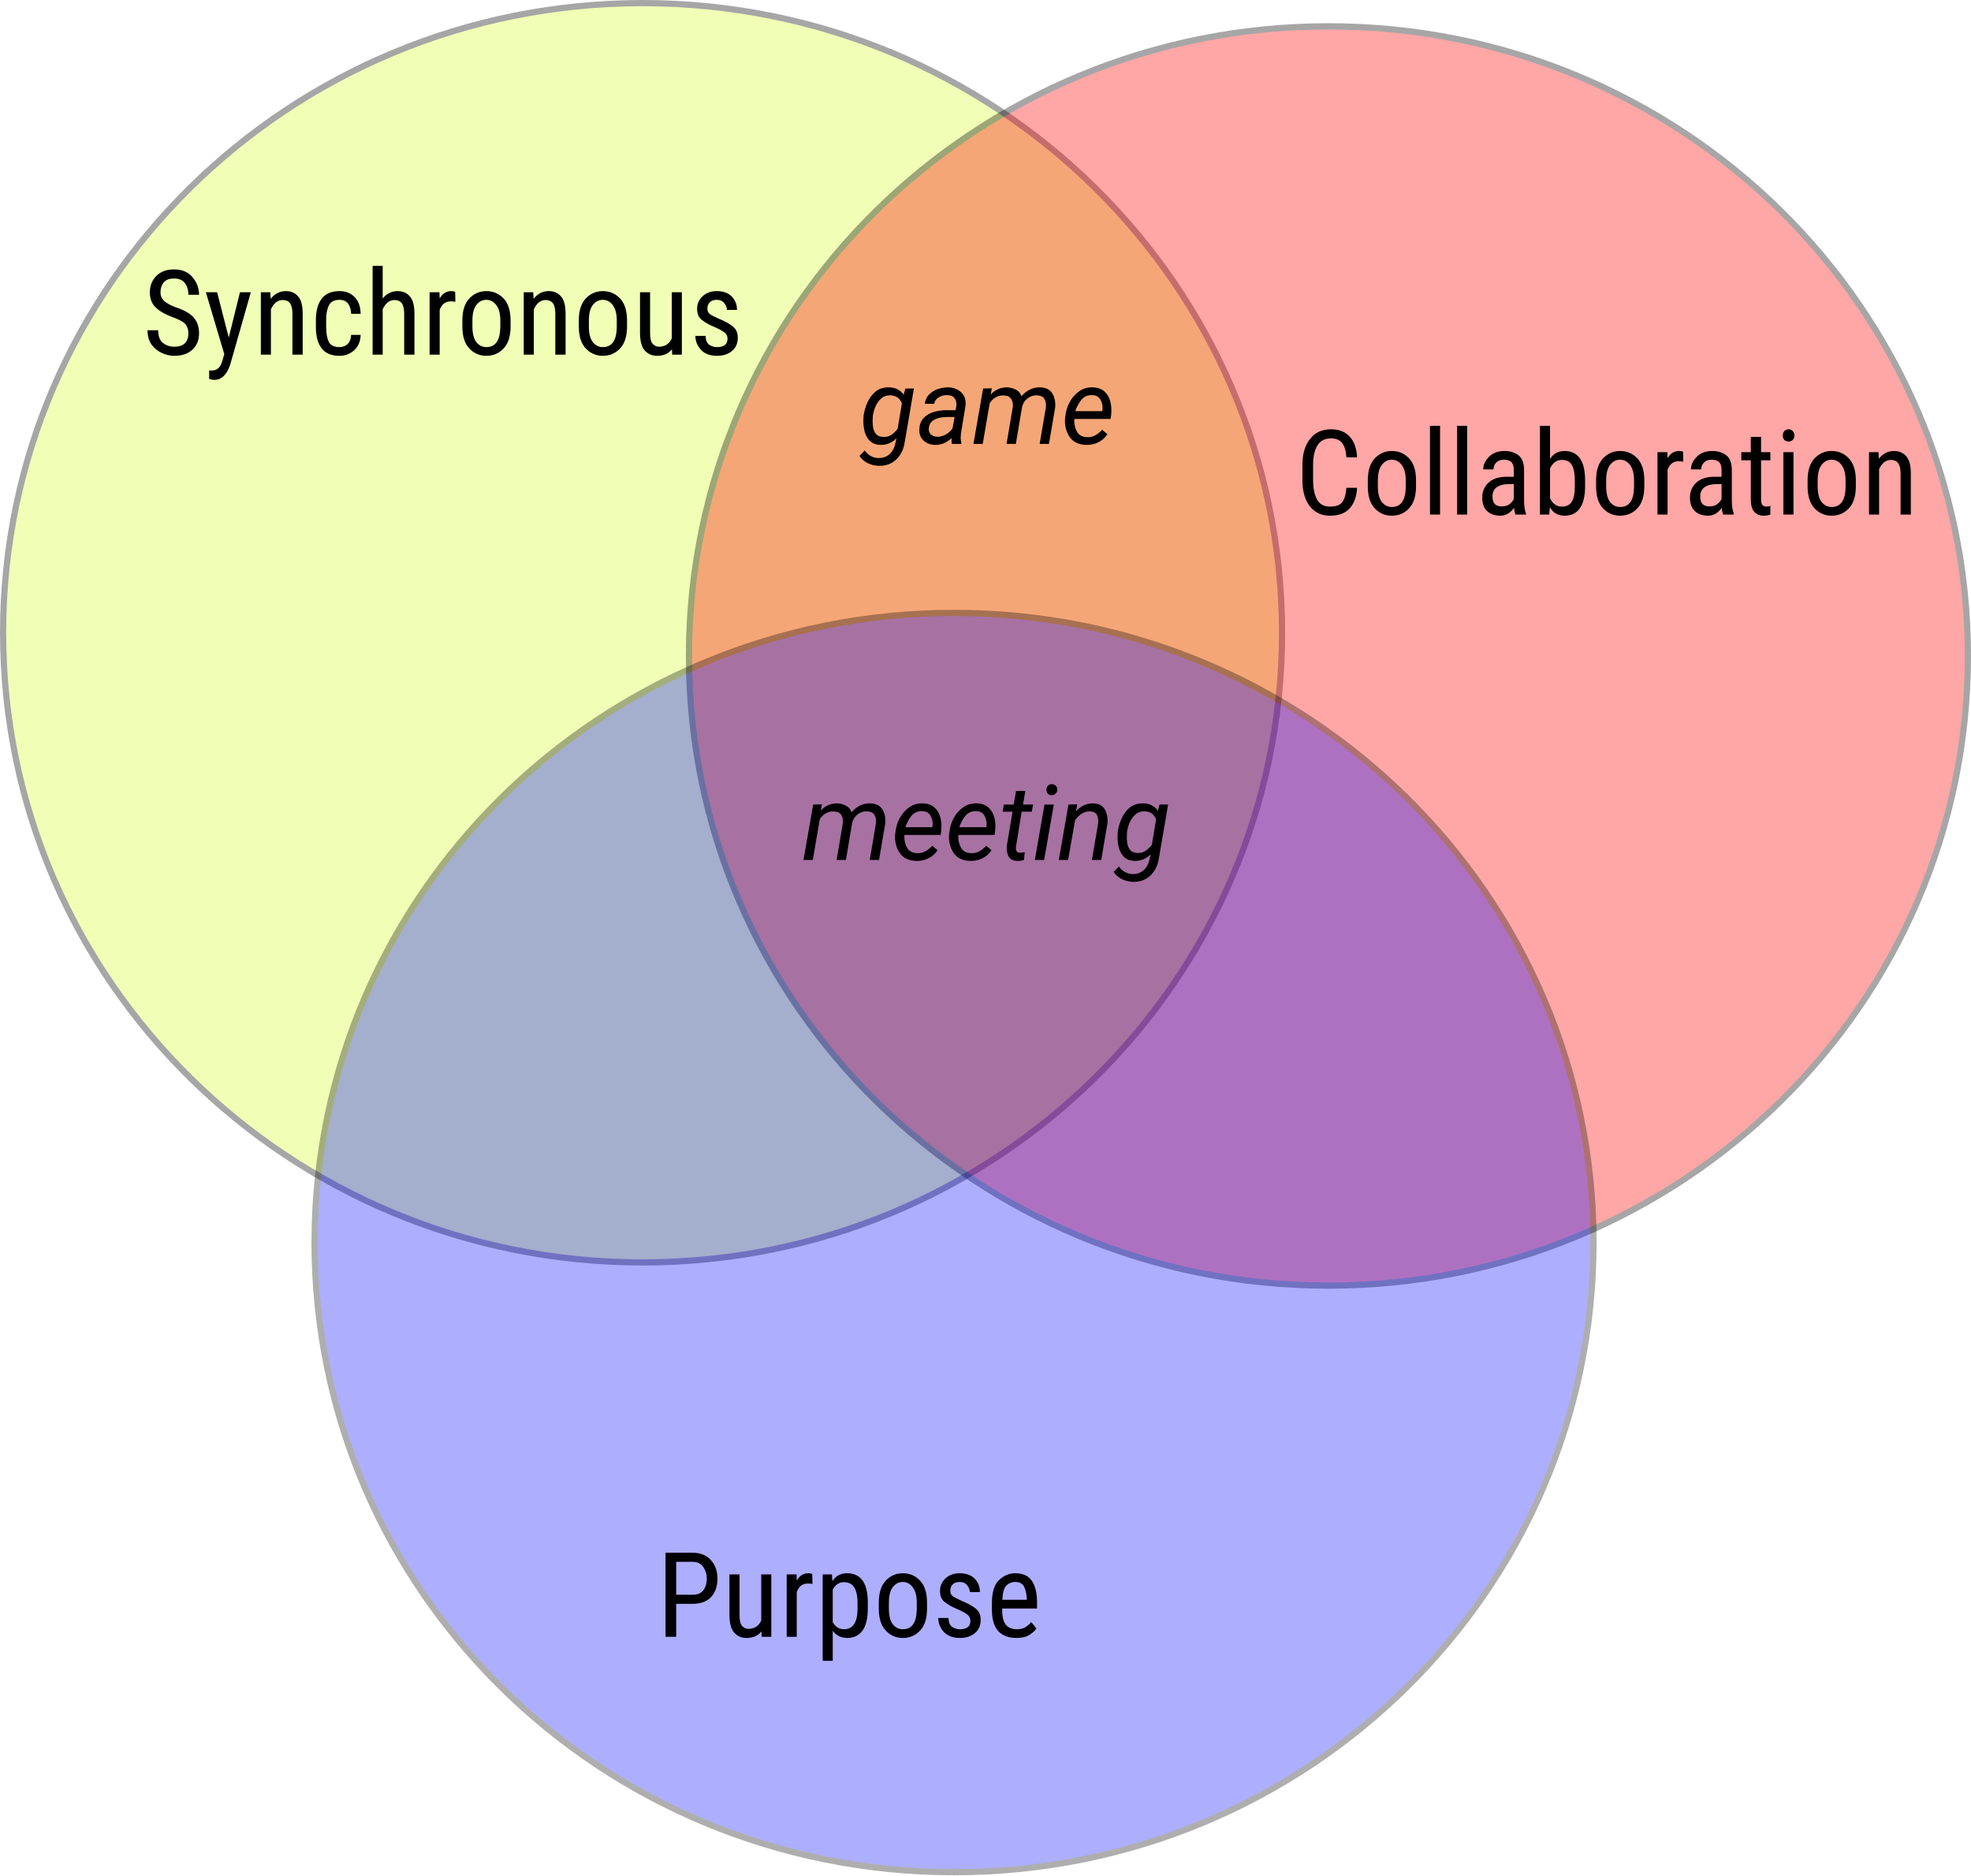
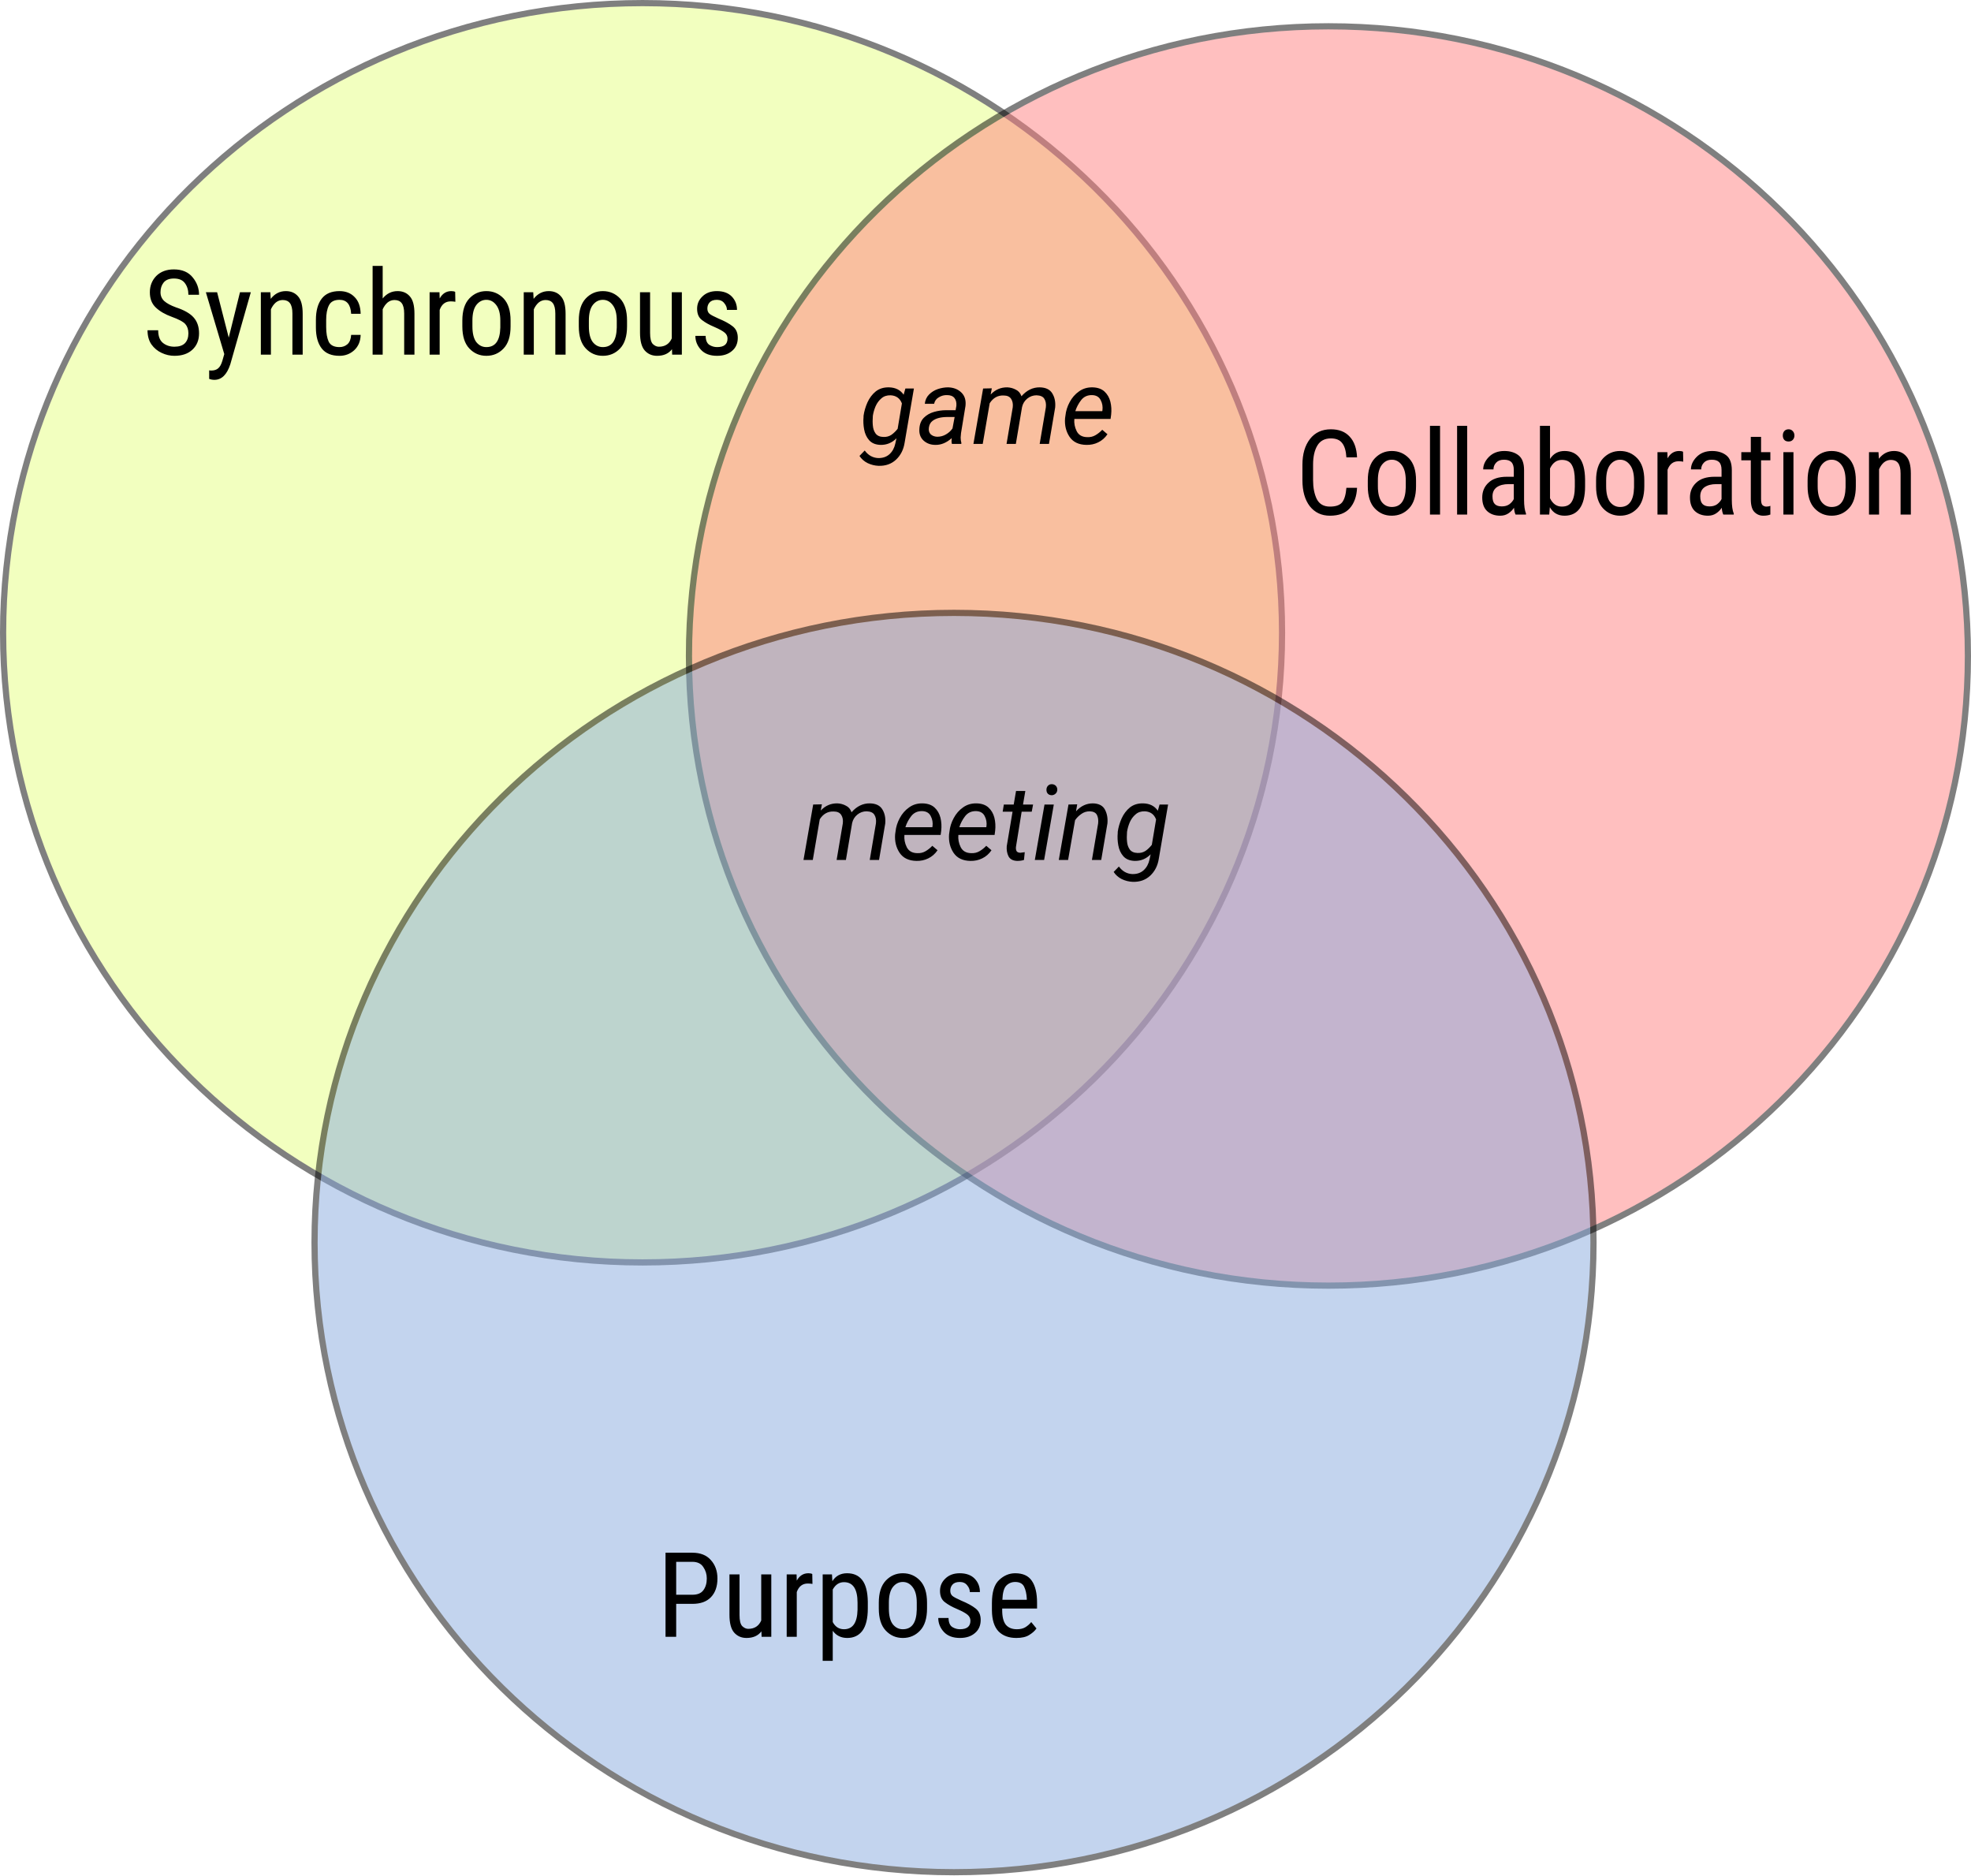
<svg xmlns="http://www.w3.org/2000/svg" xmlns:xlink="http://www.w3.org/1999/xlink" width="158.991mm" height="151.24mm" viewBox="0 0 158.991 151.24" version="1.1" id="svg843">
  <defs id="defs837">
    <linearGradient id="linearGradient1778">
      <stop style="stop-color:#000000;stop-opacity:1;" offset="0" id="stop1774" />
      <stop style="stop-color:#000000;stop-opacity:0;" offset="1" id="stop1776" />
    </linearGradient>
    <linearGradient xlink:href="#linearGradient1778" id="linearGradient1780" x1="9.323" y1="67.783" x2="62.209" y2="67.783" gradientUnits="userSpaceOnUse" />
    <filter style="color-interpolation-filters:sRGB" id="filter2308">
      <feOffset dy="3" dx="-100" id="feOffset2298" />
      <feGaussianBlur stdDeviation="3" result="blur" id="feGaussianBlur2300" />
      <feFlood flood-color="rgb(0,0,0)" flood-opacity="1" result="flood" id="feFlood2302" />
      <feComposite in="flood" in2="SourceGraphic" operator="in" result="composite" id="feComposite2304" />
      <feBlend in="blur" in2="composite" mode="normal" id="feBlend2306" />
    </filter>
  </defs>
  <g id="layer1" transform="translate(-11.50986,-55.40561)">
-     <ellipse style="opacity:0.35;fill:#d4ff2a;stroke:#000000;stroke-width:0.5;stroke-miterlimit:4;stroke-dasharray:none;stroke-dashoffset:0;stroke-opacity:1" id="path1388" cx="63.343" cy="106.437" rx="51.583" ry="50.781" />
-     <ellipse style="opacity:0.35;fill:#ff0000;stroke:#000000;stroke-width:0.5;stroke-miterlimit:4;stroke-dasharray:none;stroke-dashoffset:0;stroke-opacity:1" id="path1388-3" cx="118.668" cy="108.308" rx="51.583" ry="50.781" />
-     <ellipse style="opacity:0.32;fill:#0000ff;stroke:#000000;stroke-width:0.5;stroke-miterlimit:4;stroke-dasharray:none;stroke-dashoffset:0;stroke-opacity:1" id="path1388-3-6" cx="88.466" cy="155.614" rx="51.583" ry="50.781" />
+     <ellipse style="opacity:0.5;fill:#e5ff80;stroke:#000000;stroke-width:0.5;stroke-miterlimit:4;stroke-dasharray:none;stroke-dashoffset:0;stroke-opacity:1" id="path1388" cx="63.343" cy="106.437" rx="51.583" ry="50.781" />
+     <ellipse style="opacity:0.5;fill:#ff8080;stroke:#000000;stroke-width:0.5;stroke-miterlimit:4;stroke-dasharray:none;stroke-dashoffset:0;stroke-opacity:1" id="path1388-3" cx="118.668" cy="108.308" rx="51.583" ry="50.781" />
+     <ellipse style="opacity:0.5;fill:#87aade;stroke:#000000;stroke-width:0.5;stroke-miterlimit:4;stroke-dasharray:none;stroke-dashoffset:0;stroke-opacity:1" id="path1388-3-6" cx="88.466" cy="155.614" rx="51.583" ry="50.781" />
    <text xml:space="preserve" style="font-style:normal;font-variant:normal;font-weight:normal;font-stretch:normal;font-size:10.583px;line-height:125%;font-family:'Roboto Condensed';-inkscape-font-specification:'Roboto Condensed, ';letter-spacing:0px;word-spacing:0px;fill:#000000;fill-opacity:1;stroke:url(#linearGradient1780);stroke-width:0.265;stroke-linecap:butt;stroke-linejoin:miter;stroke-miterlimit:4;stroke-dasharray:none;stroke-opacity:1" x="35.797" y="70.623" id="text1460">
      <tspan id="tspan1458" x="35.797" y="79.883" style="font-style:normal;font-variant:normal;font-weight:normal;font-stretch:normal;font-size:10.583px;font-family:'Roboto Condensed';-inkscape-font-specification:'Roboto Condensed, ';text-align:center;text-anchor:middle;opacity:0.929;stroke:url(#linearGradient1780);stroke-width:0.265;stroke-miterlimit:4;stroke-dasharray:none;stroke-opacity:1" />
    </text>
    <text xml:space="preserve" style="font-style:normal;font-weight:normal;font-size:10.583px;line-height:125%;font-family:Sans;letter-spacing:0px;word-spacing:0px;fill:#000000;fill-opacity:1;stroke:none;stroke-width:0.265px;stroke-linecap:butt;stroke-linejoin:miter;stroke-opacity:1" x="23.019" y="84.01" id="text2324">
      <tspan id="tspan2322" x="23.019" y="84.01" style="font-style:normal;font-variant:normal;font-weight:normal;font-stretch:normal;font-size:9.525px;font-family:'Roboto Condensed';-inkscape-font-specification:'Roboto Condensed, ';stroke-width:0.265px">Synchronous</tspan>
    </text>
    <text xml:space="preserve" style="font-style:normal;font-weight:normal;font-size:10.583px;line-height:125%;font-family:Sans;letter-spacing:0px;word-spacing:0px;fill:#000000;fill-opacity:1;stroke:none;stroke-width:0.265px;stroke-linecap:butt;stroke-linejoin:miter;stroke-opacity:1" x="115.993" y="96.904" id="text2324-7">
      <tspan id="tspan2322-5" x="115.993" y="96.904" style="font-style:normal;font-variant:normal;font-weight:normal;font-stretch:normal;font-size:9.525px;font-family:'Roboto Condensed';-inkscape-font-specification:'Roboto Condensed, ';stroke-width:0.265px">Collaboration</tspan>
    </text>
    <text xml:space="preserve" style="font-style:normal;font-weight:normal;font-size:10.583px;line-height:125%;font-family:Sans;letter-spacing:0px;word-spacing:0px;fill:#000000;fill-opacity:1;stroke:none;stroke-width:0.265px;stroke-linecap:butt;stroke-linejoin:miter;stroke-opacity:1" x="64.46" y="187.411" id="text2324-7-3">
      <tspan id="tspan2322-5-5" x="64.46" y="187.411" style="font-style:normal;font-variant:normal;font-weight:normal;font-stretch:normal;font-size:9.525px;font-family:'Roboto Condensed';-inkscape-font-specification:'Roboto Condensed, ';stroke-width:0.265px">Purpose</tspan>
    </text>
    <text xml:space="preserve" style="font-style:normal;font-weight:normal;font-size:10.583px;line-height:125%;font-family:Sans;letter-spacing:0px;word-spacing:0px;fill:#000000;fill-opacity:1;stroke:none;stroke-width:0.265px;stroke-linecap:butt;stroke-linejoin:miter;stroke-opacity:1" x="76.2" y="124.756" id="text2383">
      <tspan id="tspan2381" x="76.2" y="124.756" style="font-style:italic;font-variant:normal;font-weight:normal;font-stretch:normal;font-size:8.467px;font-family:Roboto;-inkscape-font-specification:'Roboto Italic';stroke-width:0.265px">meeting</tspan>
    </text>
    <text xml:space="preserve" style="font-style:normal;font-weight:normal;font-size:10.583px;line-height:125%;font-family:Sans;letter-spacing:0px;word-spacing:0px;fill:#000000;fill-opacity:1;stroke:none;stroke-width:0.265px;stroke-linecap:butt;stroke-linejoin:miter;stroke-opacity:1" x="80.826" y="91.208" id="text2383-6">
      <tspan id="tspan2381-2" x="80.826" y="91.208" style="font-style:italic;font-variant:normal;font-weight:normal;font-stretch:normal;font-size:8.467px;font-family:Roboto;-inkscape-font-specification:'Roboto Italic';stroke-width:0.265px">game</tspan>
    </text>
  </g>
</svg>
